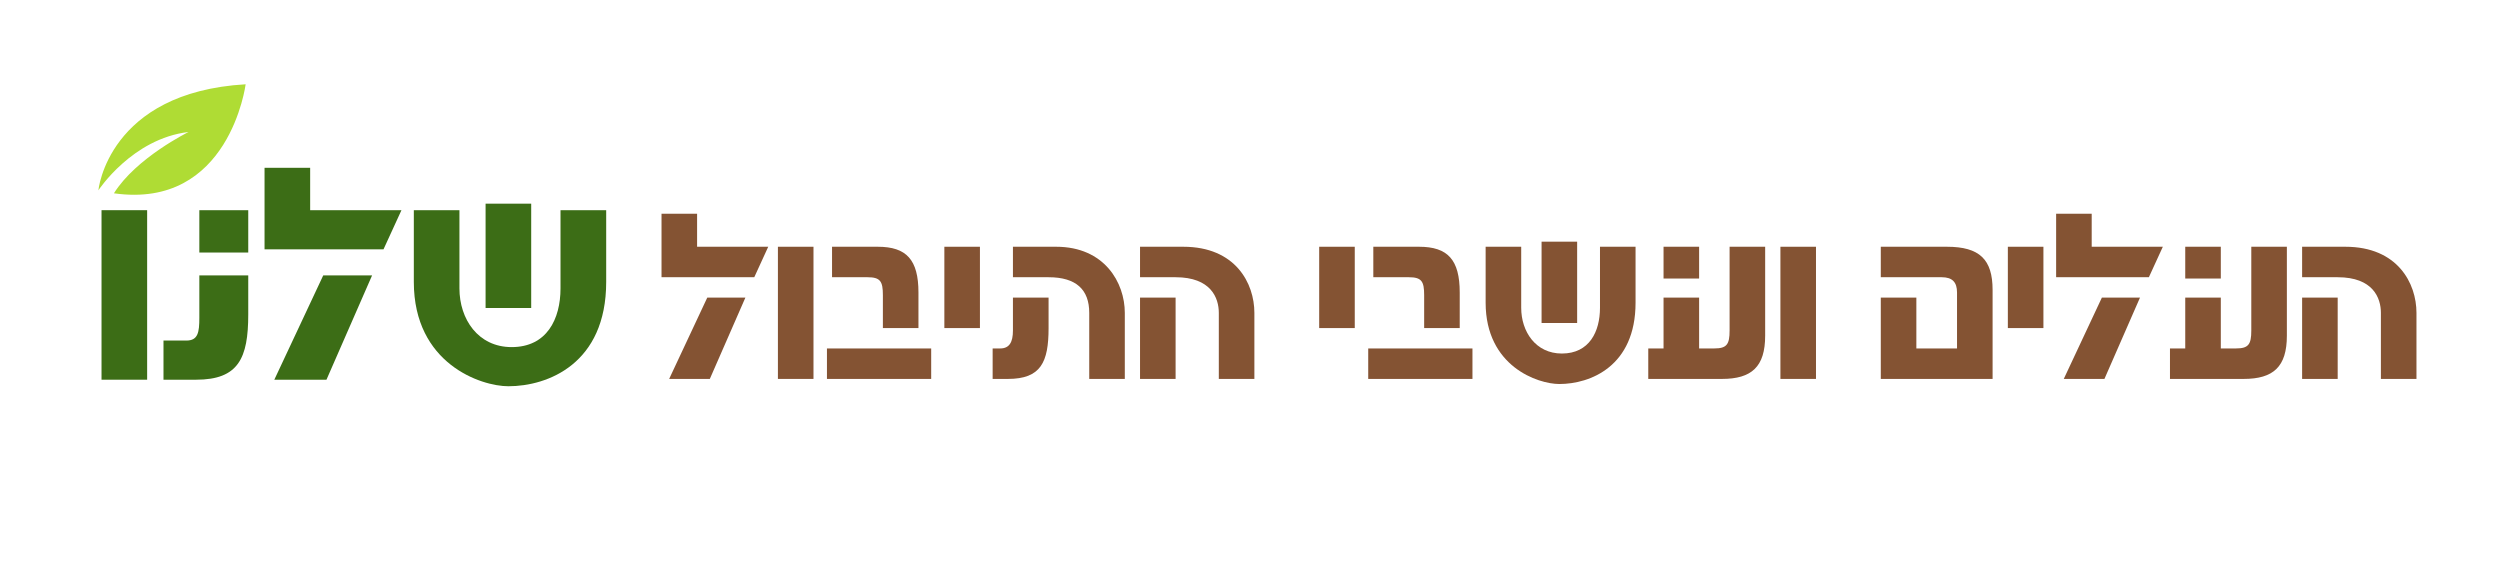
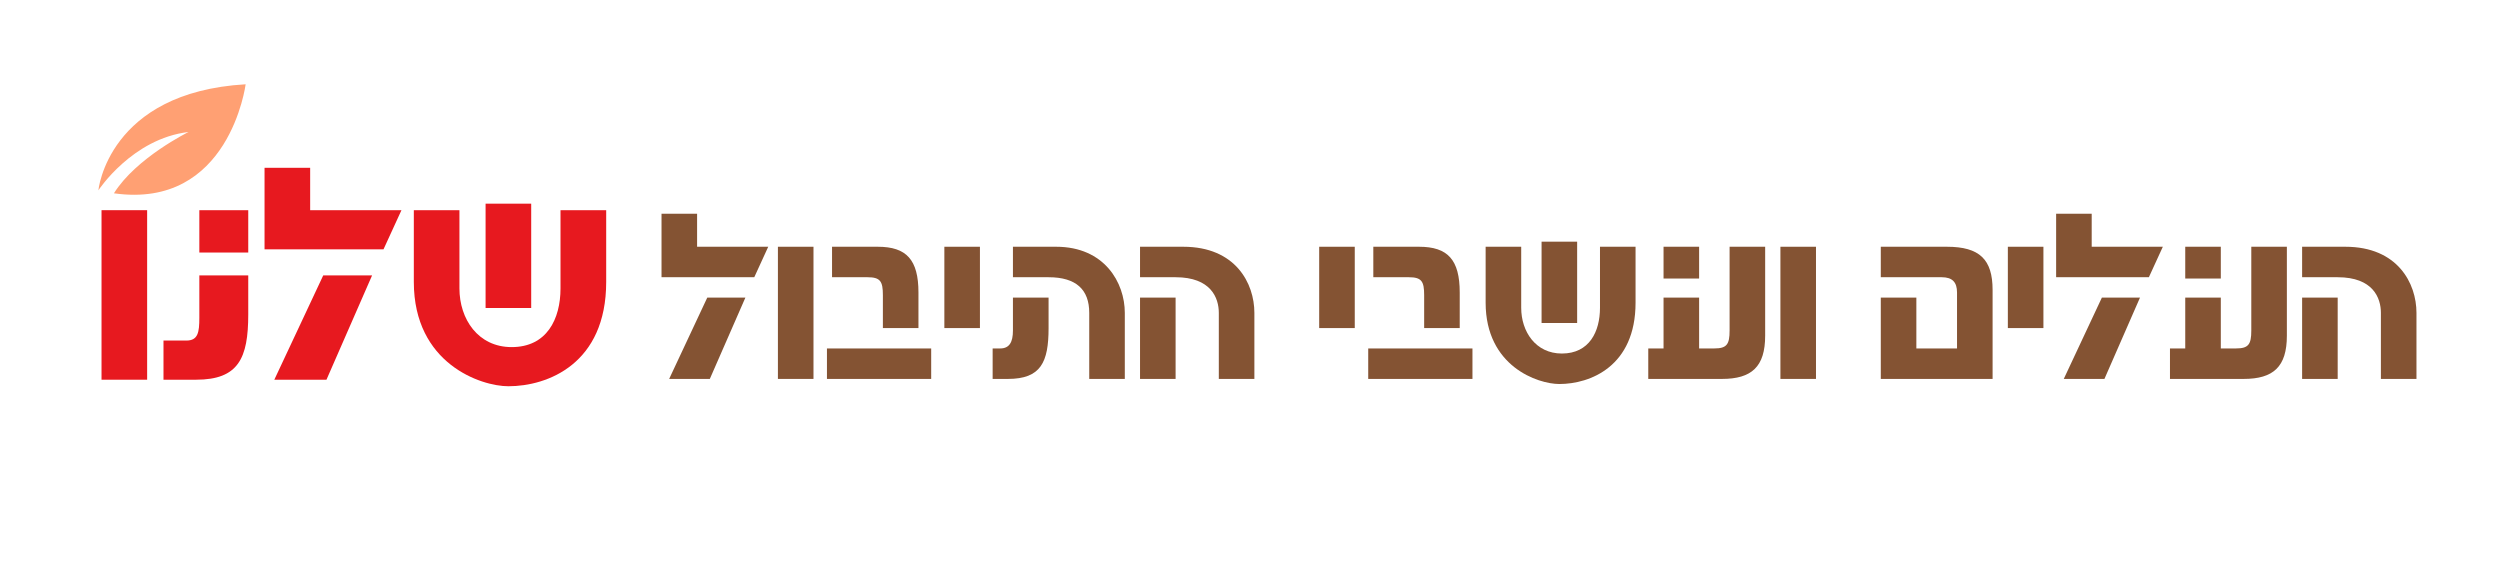
<svg xmlns="http://www.w3.org/2000/svg" width="757" zoomAndPan="magnify" viewBox="0 0 567.75 129.75" height="173" preserveAspectRatio="xMidYMid meet" version="1.0">
  <defs>
    <g />
    <clipPath id="4678c558a3">
      <path d="M 22 19.113 L 56 19.113 L 56 45 L 22 45 Z M 22 19.113 " clip-rule="nonzero" />
    </clipPath>
  </defs>
-   <g fill="#3c6d16" fill-opacity="1">
+   <g fill="#e7191f" fill-opacity="1">
    <g transform="translate(20.83736, 86.23242)">
      <g>
        <path d="M 2.219 0 L 12.578 0 L 12.578 -38.5 L 2.219 -38.5 Z M 2.219 0 " />
      </g>
    </g>
  </g>
-   <g fill="#3c6d16" fill-opacity="1">
+   <g fill="#e7191f" fill-opacity="1">
    <g transform="translate(35.64379, 86.23242)">
      <g>
        <path d="M 1.484 0 L 8.891 0 C 18.516 0 20.734 -4.891 20.734 -14.812 L 20.734 -23.688 L 9.625 -23.688 L 9.625 -14.062 C 9.625 -10.734 9.328 -8.891 6.656 -8.891 L 1.484 -8.891 Z M 9.625 -28.875 L 20.734 -28.875 L 20.734 -38.5 L 9.625 -38.5 Z M 9.625 -28.875 " />
      </g>
    </g>
  </g>
-   <g fill="#3c6d16" fill-opacity="1">
+   <g fill="#e7191f" fill-opacity="1">
    <g transform="translate(58.59376, 86.23242)">
      <g>
        <path d="M 1.484 -29.609 L 28.5 -29.609 L 32.578 -38.5 L 11.844 -38.5 L 11.844 -48.125 L 1.484 -48.125 Z M 3.703 0 L 15.547 0 L 25.906 -23.688 L 14.812 -23.688 Z M 3.703 0 " />
      </g>
    </g>
  </g>
-   <g fill="#3c6d16" fill-opacity="1">
+   <g fill="#e7191f" fill-opacity="1">
    <g transform="translate(91.76017, 86.23242)">
      <g>
        <path d="M 23.688 1.484 C 32.641 1.484 45.906 -3.625 45.906 -22.203 L 45.906 -38.5 L 35.531 -38.5 L 35.531 -20.734 C 35.531 -13.766 32.422 -7.406 24.438 -7.406 C 16.812 -7.406 12.578 -13.766 12.578 -20.734 L 12.578 -38.5 L 2.219 -38.5 L 2.219 -22.203 C 2.219 -3.625 17.469 1.484 23.688 1.484 Z M 18.516 -16.281 L 28.875 -16.281 L 28.875 -39.984 L 18.516 -39.984 Z M 18.516 -16.281 " />
      </g>
    </g>
  </g>
  <g clip-path="url(#4678c558a3)">
-     <path fill="#afdc34" d="M 22.34 43.23 C 22.34 43.23 30.023 31.473 42.824 29.973 C 42.824 29.973 30.906 35.832 25.875 43.898 C 52.125 47.625 55.785 19.141 55.785 19.141 C 24.5 20.965 22.34 43.23 22.34 43.23 " fill-opacity="1" fill-rule="nonzero" />
+     <path fill="#ffa073" d="M 22.34 43.23 C 22.34 43.23 30.023 31.473 42.824 29.973 C 42.824 29.973 30.906 35.832 25.875 43.898 C 52.125 47.625 55.785 19.141 55.785 19.141 C 24.5 20.965 22.34 43.23 22.34 43.23 " fill-opacity="1" fill-rule="nonzero" />
  </g>
  <g fill="#845333" fill-opacity="1">
    <g transform="translate(149.0757, 86.05302)">
      <g>
        <path d="M 1.156 -23.094 L 22.219 -23.094 L 25.391 -30.016 L 9.234 -30.016 L 9.234 -37.516 L 1.156 -37.516 Z M 2.891 0 L 12.125 0 L 20.203 -18.469 L 11.547 -18.469 Z M 2.891 0 " />
      </g>
    </g>
  </g>
  <g fill="#845333" fill-opacity="1">
    <g transform="translate(174.93, 86.05302)">
      <g>
        <path d="M 1.734 0 L 9.812 0 L 9.812 -30.016 L 1.734 -30.016 Z M 1.734 0 " />
      </g>
    </g>
  </g>
  <g fill="#845333" fill-opacity="1">
    <g transform="translate(186.4721, 86.05302)">
      <g>
        <path d="M 14.031 -19.047 L 14.031 -11.547 L 22.109 -11.547 L 22.109 -19.625 C 22.109 -27.062 19.391 -30.016 12.875 -30.016 L 2.484 -30.016 L 2.484 -23.094 L 10.562 -23.094 C 13.453 -23.094 14.031 -22.156 14.031 -19.047 Z M 1.328 0 L 25 0 L 25 -6.922 L 1.328 -6.922 Z M 1.328 0 " />
      </g>
    </g>
  </g>
  <g fill="#845333" fill-opacity="1">
    <g transform="translate(212.7303, 86.05302)">
      <g>
        <path d="M 1.734 -11.547 L 9.812 -11.547 L 9.812 -30.016 L 1.734 -30.016 Z M 1.734 -11.547 " />
      </g>
    </g>
  </g>
  <g fill="#845333" fill-opacity="1">
    <g transform="translate(224.2724, 86.05302)">
      <g>
        <path d="M 23.094 -15 L 23.094 0 L 31.172 0 L 31.172 -15 C 31.172 -21.875 26.547 -30.016 15.578 -30.016 L 5.766 -30.016 L 5.766 -23.094 L 13.859 -23.094 C 20.141 -23.094 23.094 -20.266 23.094 -15 Z M 1.156 0 L 4.625 0 C 12.125 0 13.859 -3.812 13.859 -11.547 L 13.859 -18.469 L 5.766 -18.469 L 5.766 -10.969 C 5.766 -8.375 4.969 -6.922 2.891 -6.922 L 1.156 -6.922 Z M 1.156 0 " />
      </g>
    </g>
  </g>
  <g fill="#845333" fill-opacity="1">
    <g transform="translate(257.1674, 86.05302)">
      <g>
        <path d="M 19.625 -15 L 19.625 0 L 27.703 0 L 27.703 -15 C 27.703 -21.703 23.438 -30.016 11.547 -30.016 L 1.734 -30.016 L 1.734 -23.094 L 9.812 -23.094 C 17.828 -23.094 19.625 -18.406 19.625 -15 Z M 1.734 0 L 9.812 0 L 9.812 -18.469 L 1.734 -18.469 Z M 1.734 0 " />
      </g>
    </g>
  </g>
  <g fill="#845333" fill-opacity="1">
    <g transform="translate(286.5997, 86.05302)">
      <g />
    </g>
  </g>
  <g fill="#845333" fill-opacity="1">
    <g transform="translate(297.8532, 86.05302)">
      <g>
        <path d="M 1.734 -11.547 L 9.812 -11.547 L 9.812 -30.016 L 1.734 -30.016 Z M 1.734 -11.547 " />
      </g>
    </g>
  </g>
  <g fill="#845333" fill-opacity="1">
    <g transform="translate(309.3953, 86.05302)">
      <g>
        <path d="M 14.031 -19.047 L 14.031 -11.547 L 22.109 -11.547 L 22.109 -19.625 C 22.109 -27.062 19.391 -30.016 12.875 -30.016 L 2.484 -30.016 L 2.484 -23.094 L 10.562 -23.094 C 13.453 -23.094 14.031 -22.156 14.031 -19.047 Z M 1.328 0 L 25 0 L 25 -6.922 L 1.328 -6.922 Z M 1.328 0 " />
      </g>
    </g>
  </g>
  <g fill="#845333" fill-opacity="1">
    <g transform="translate(335.6535, 86.05302)">
      <g>
        <path d="M 18.469 1.156 C 25.453 1.156 35.781 -2.828 35.781 -17.312 L 35.781 -30.016 L 27.703 -30.016 L 27.703 -16.156 C 27.703 -10.734 25.281 -5.766 19.047 -5.766 C 13.109 -5.766 9.812 -10.734 9.812 -16.156 L 9.812 -30.016 L 1.734 -30.016 L 1.734 -17.312 C 1.734 -2.828 13.625 1.156 18.469 1.156 Z M 14.438 -12.703 L 22.516 -12.703 L 22.516 -31.172 L 14.438 -31.172 Z M 14.438 -12.703 " />
      </g>
    </g>
  </g>
  <g fill="#845333" fill-opacity="1">
    <g transform="translate(373.1653, 86.05302)">
      <g>
        <path d="M 1.156 0 L 17.891 0 C 24.641 0 27.703 -2.766 27.703 -9.812 L 27.703 -30.016 L 19.625 -30.016 L 19.625 -10.969 C 19.625 -7.844 18.984 -6.922 16.156 -6.922 L 12.703 -6.922 L 12.703 -18.469 L 4.625 -18.469 L 4.625 -6.922 L 1.156 -6.922 Z M 4.625 -22.797 L 12.703 -22.797 L 12.703 -30.016 L 4.625 -30.016 Z M 4.625 -22.797 " />
      </g>
    </g>
  </g>
  <g fill="#845333" fill-opacity="1">
    <g transform="translate(402.5977, 86.05302)">
      <g>
        <path d="M 1.734 0 L 9.812 0 L 9.812 -30.016 L 1.734 -30.016 Z M 1.734 0 " />
      </g>
    </g>
  </g>
  <g fill="#845333" fill-opacity="1">
    <g transform="translate(414.1397, 86.05302)">
      <g />
    </g>
  </g>
  <g fill="#845333" fill-opacity="1">
    <g transform="translate(425.3933, 86.05302)">
      <g>
        <path d="M 1.734 0 L 27.125 0 L 27.125 -20.203 C 27.125 -27.125 24.188 -30.016 16.734 -30.016 L 1.734 -30.016 L 1.734 -23.094 L 15.578 -23.094 C 18.016 -23.094 19.047 -21.938 19.047 -19.625 L 19.047 -6.922 L 9.812 -6.922 L 9.812 -18.469 L 1.734 -18.469 Z M 1.734 0 " />
      </g>
    </g>
  </g>
  <g fill="#845333" fill-opacity="1">
    <g transform="translate(454.2485, 86.05302)">
      <g>
        <path d="M 1.734 -11.547 L 9.812 -11.547 L 9.812 -30.016 L 1.734 -30.016 Z M 1.734 -11.547 " />
      </g>
    </g>
  </g>
  <g fill="#845333" fill-opacity="1">
    <g transform="translate(465.7906, 86.05302)">
      <g>
        <path d="M 1.156 -23.094 L 22.219 -23.094 L 25.391 -30.016 L 9.234 -30.016 L 9.234 -37.516 L 1.156 -37.516 Z M 2.891 0 L 12.125 0 L 20.203 -18.469 L 11.547 -18.469 Z M 2.891 0 " />
      </g>
    </g>
  </g>
  <g fill="#845333" fill-opacity="1">
    <g transform="translate(491.6448, 86.05302)">
      <g>
        <path d="M 1.156 0 L 17.891 0 C 24.641 0 27.703 -2.766 27.703 -9.812 L 27.703 -30.016 L 19.625 -30.016 L 19.625 -10.969 C 19.625 -7.844 18.984 -6.922 16.156 -6.922 L 12.703 -6.922 L 12.703 -18.469 L 4.625 -18.469 L 4.625 -6.922 L 1.156 -6.922 Z M 4.625 -22.797 L 12.703 -22.797 L 12.703 -30.016 L 4.625 -30.016 Z M 4.625 -22.797 " />
      </g>
    </g>
  </g>
  <g fill="#845333" fill-opacity="1">
    <g transform="translate(521.0772, 86.05302)">
      <g>
        <path d="M 19.625 -15 L 19.625 0 L 27.703 0 L 27.703 -15 C 27.703 -21.703 23.438 -30.016 11.547 -30.016 L 1.734 -30.016 L 1.734 -23.094 L 9.812 -23.094 C 17.828 -23.094 19.625 -18.406 19.625 -15 Z M 1.734 0 L 9.812 0 L 9.812 -18.469 L 1.734 -18.469 Z M 1.734 0 " />
      </g>
    </g>
  </g>
</svg>
